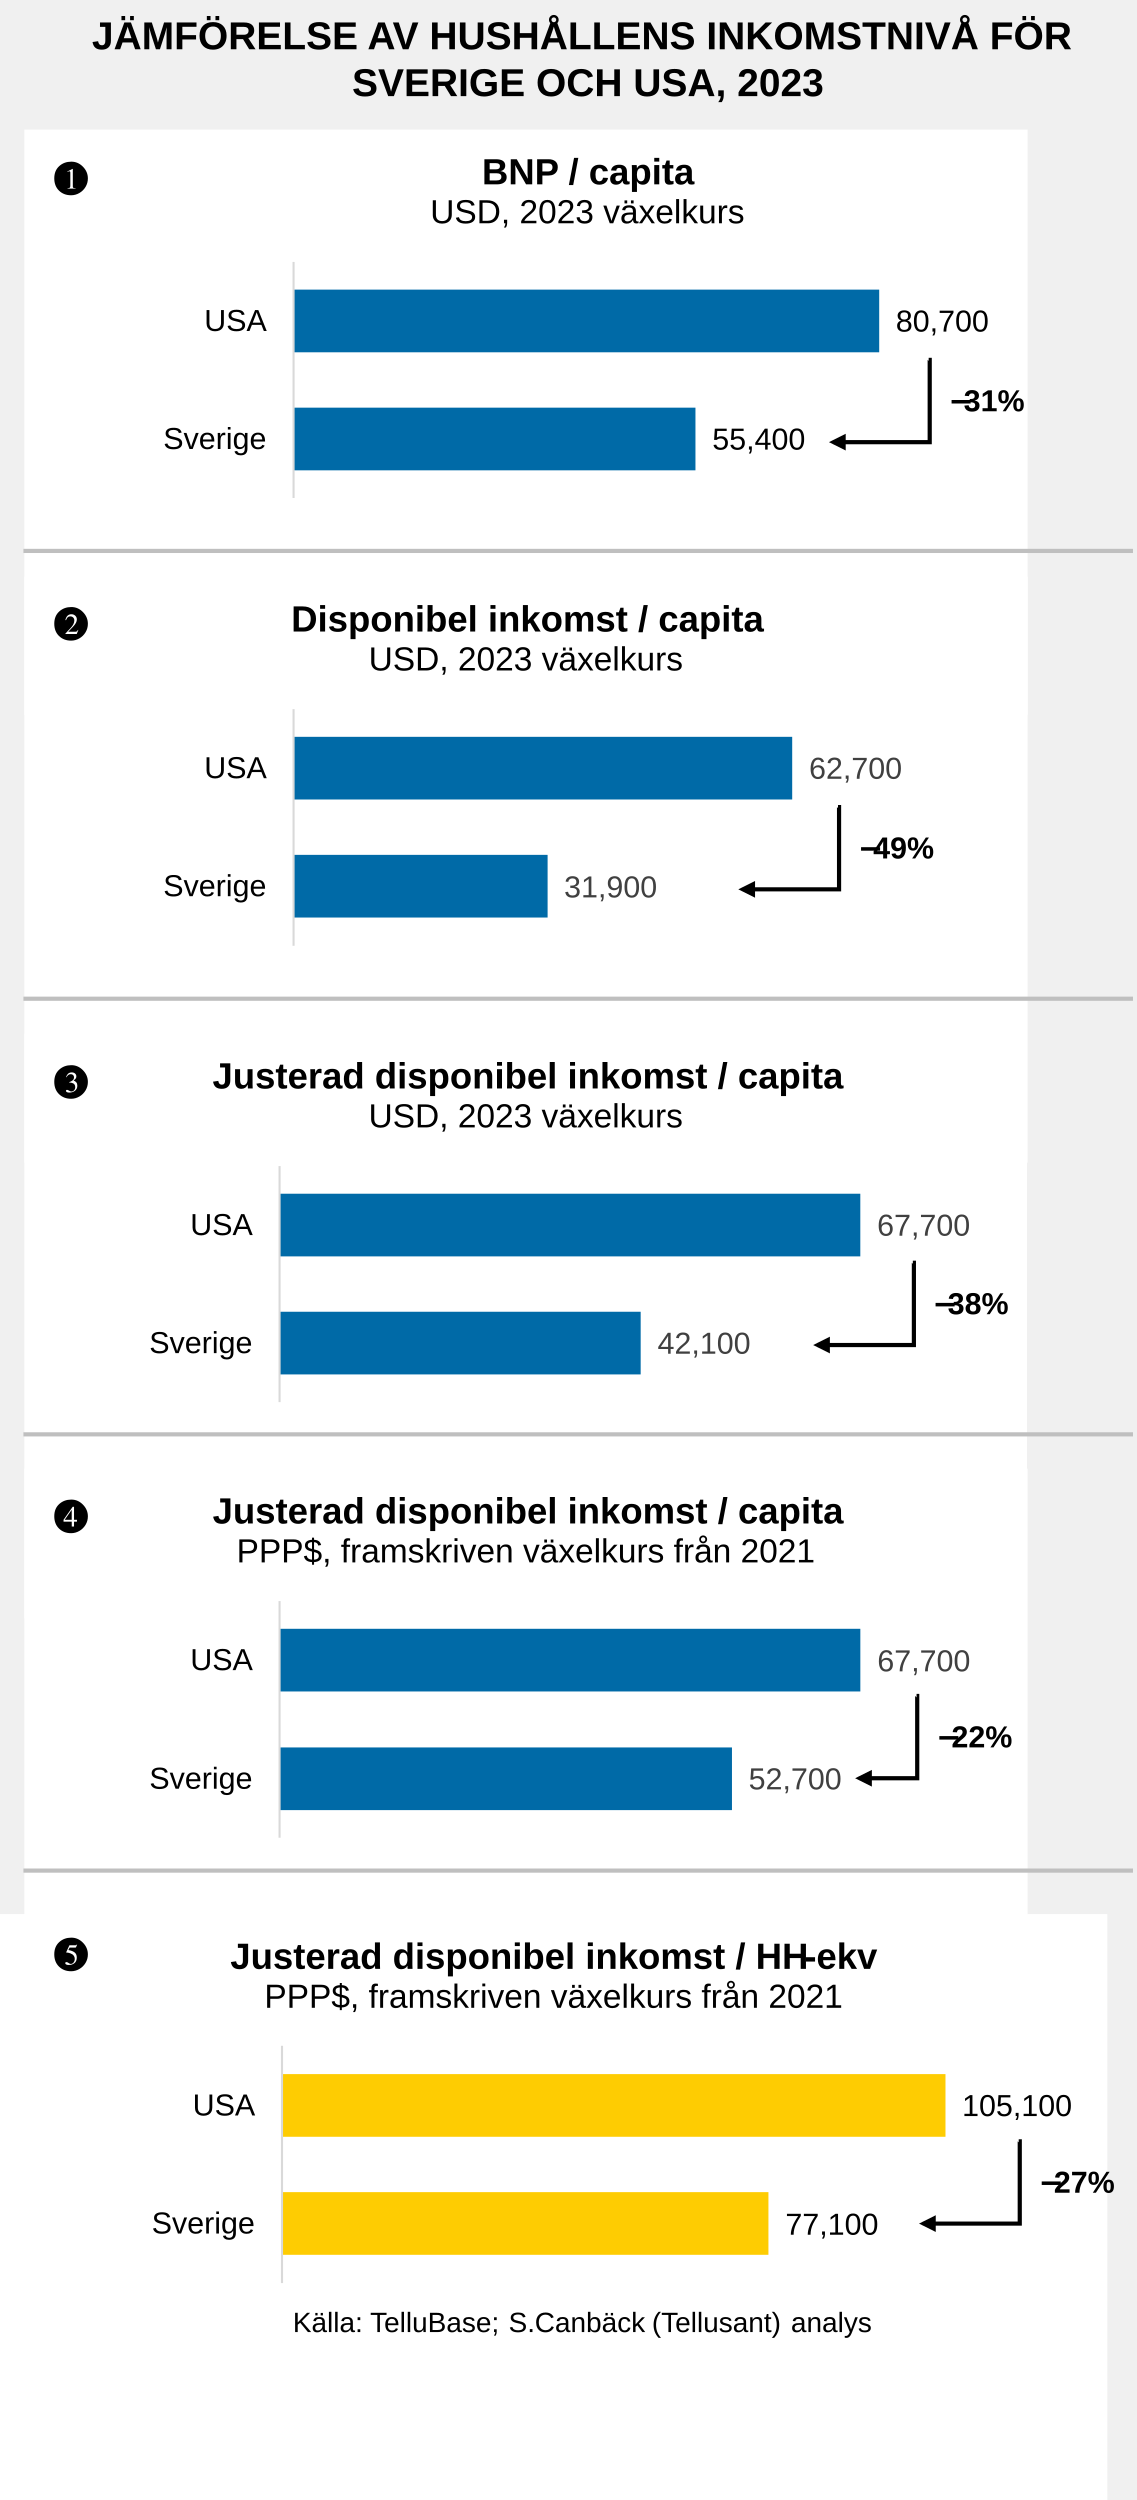
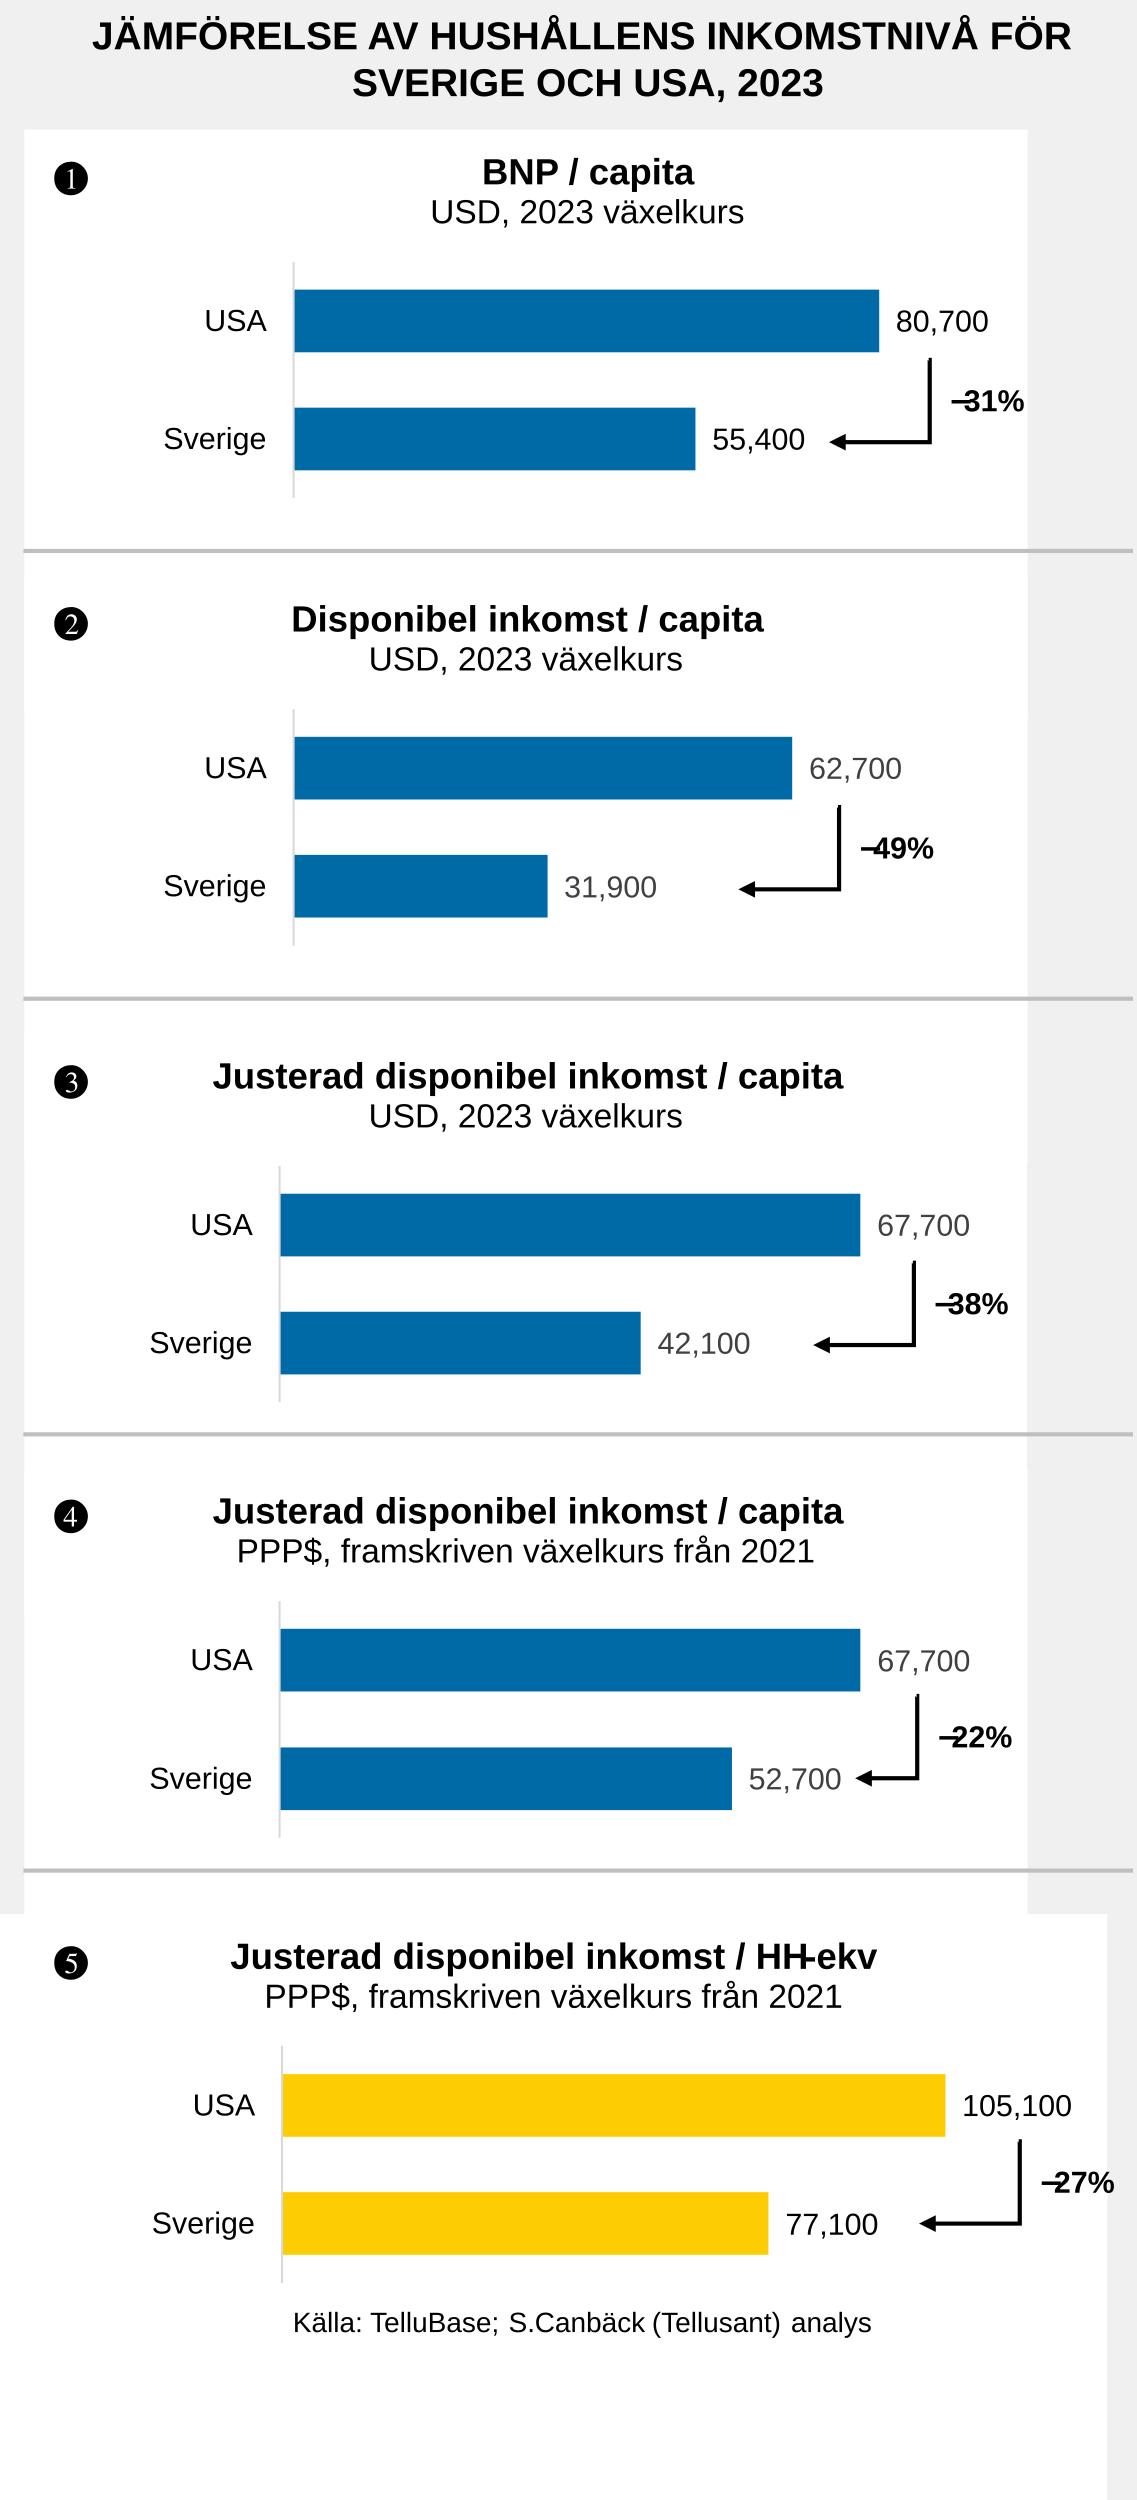
<svg xmlns="http://www.w3.org/2000/svg" width="1868" height="4109" xml:space="preserve" overflow="hidden">
  <defs>
    <clipPath id="clip0">
      <rect x="247" y="212" width="1868" height="4109" />
    </clipPath>
  </defs>
  <g clip-path="url(#clip0)" transform="translate(-247 -212)">
    <text font-family="Arial,Arial_MSFontService,sans-serif" font-weight="700" font-size="64" transform="matrix(1 0 0 1 398.091 293)">JÄMFÖRELSE AV HUSHÅLLENS INKOMSTNIVÅ FÖR </text>
    <text font-family="Arial,Arial_MSFontService,sans-serif" font-weight="700" font-size="64" transform="matrix(1 0 0 1 825.624 370)">SVERIGE OCH USA, 2023</text>
    <rect x="287" y="425" width="1649" height="962" fill="#FFFFFF" />
    <g>
      <path d="M1390.05 985.032 730 985.032 730 882.029 1390.05 882.029ZM1692.06 791.026 730 791.026 730 688.023 1692.06 688.023Z" fill="#006AA7" />
    </g>
    <g>
      <path d="M0 0 0 388" stroke="#D9D9D9" stroke-width="3.438" stroke-linejoin="round" stroke-miterlimit="10" fill="none" fill-rule="evenodd" transform="matrix(1 0 0 -1 729.5 1030.5)" />
    </g>
    <g>
      <text font-family="Arial,Arial_MSFontService,sans-serif" font-weight="400" font-size="50" transform="matrix(1 0 0 1 1417.7 951)">55,400</text>
    </g>
    <g>
      <text font-family="Arial,Arial_MSFontService,sans-serif" font-weight="400" font-size="50" transform="matrix(1 0 0 1 1719.34 757)">80,700</text>
    </g>
    <g>
      <text font-family="Arial,Arial_MSFontService,sans-serif" font-weight="400" font-size="50" transform="matrix(1 0 0 1 515.342 950)">Sverige</text>
    </g>
    <g>
      <text font-family="Arial,Arial_MSFontService,sans-serif" font-weight="400" font-size="50" transform="matrix(1 0 0 1 582.671 756)">USA</text>
    </g>
    <g>
      <text font-family="Arial,Arial_MSFontService,sans-serif" font-weight="700" font-size="60" transform="matrix(1 0 0 1 1039.14 515)">BNP / capita</text>
    </g>
    <g>
      <text font-family="Arial,Arial_MSFontService,sans-serif" font-weight="400" font-size="55" transform="matrix(1 0 0 1 954.095 579)">USD, 2023 växelkurs</text>
    </g>
    <rect x="287" y="1160" width="1649" height="963" fill="#FFFFFF" />
    <g>
      <path d="M1147.04 1720.06 730 1720.06 730 1617.05 1147.04 1617.05ZM1549.05 1526.05 730 1526.05 730 1423.05 1549.05 1423.05Z" fill="#006AA7" />
    </g>
    <g>
      <path d="M0 0 0 389" stroke="#D9D9D9" stroke-width="3.438" stroke-linejoin="round" stroke-miterlimit="10" fill="none" fill-rule="evenodd" transform="matrix(1 0 0 -1 729.5 1766.5)" />
    </g>
    <g>
      <text fill="#404040" font-family="Arial,Arial_MSFontService,sans-serif" font-weight="400" font-size="50" transform="matrix(1 0 0 1 1174.17 1687)">31,900</text>
    </g>
    <g>
      <text fill="#404040" font-family="Arial,Arial_MSFontService,sans-serif" font-weight="400" font-size="50" transform="matrix(1 0 0 1 1576.75 1492)">62,700</text>
    </g>
    <g>
      <text font-family="Arial,Arial_MSFontService,sans-serif" font-weight="400" font-size="50" transform="matrix(1 0 0 1 515.342 1685)">Sverige</text>
    </g>
    <g>
      <text font-family="Arial,Arial_MSFontService,sans-serif" font-weight="400" font-size="50" transform="matrix(1 0 0 1 582.671 1491)">USA</text>
    </g>
    <g>
      <text font-family="Arial,Arial_MSFontService,sans-serif" font-weight="700" font-size="60" transform="matrix(1 0 0 1 725.589 1250)">Disponibel inkomst / capita</text>
    </g>
    <g>
      <text font-family="Arial,Arial_MSFontService,sans-serif" font-weight="400" font-size="55" transform="matrix(1 0 0 1 852.914 1314)">USD, 2023 växelkurs</text>
    </g>
    <rect x="287" y="1911" width="1648" height="961" fill="#FFFFFF" />
    <g>
      <rect x="707" y="2368" width="593" height="103" fill="#006AA7" />
    </g>
    <g>
      <rect x="707" y="2174" width="954" height="103" fill="#006AA7" />
    </g>
    <g>
      <path d="M0 0 0 388" stroke="#D9D9D9" stroke-width="3.438" stroke-linejoin="round" stroke-miterlimit="10" fill="none" fill-rule="evenodd" transform="matrix(1 0 0 -1 706.5 2516.5)" />
    </g>
    <g>
      <text fill="#404040" font-family="Arial,Arial_MSFontService,sans-serif" font-weight="400" font-size="50" transform="matrix(1 0 0 1 1327.74 2437)">42,100</text>
    </g>
    <g>
      <text fill="#404040" font-family="Arial,Arial_MSFontService,sans-serif" font-weight="400" font-size="50" transform="matrix(1 0 0 1 1688.65 2243)">67,700</text>
    </g>
    <g>
      <text font-family="Arial,Arial_MSFontService,sans-serif" font-weight="400" font-size="50" transform="matrix(1 0 0 1 492.344 2436)">Sverige</text>
    </g>
    <g>
      <text font-family="Arial,Arial_MSFontService,sans-serif" font-weight="400" font-size="50" transform="matrix(1 0 0 1 559.673 2242)">USA</text>
    </g>
    <g>
      <text font-family="Arial,Arial_MSFontService,sans-serif" font-weight="700" font-size="60" transform="matrix(1 0 0 1 596.262 2001)">Justerad disponibel inkomst / capita</text>
    </g>
    <g>
      <text font-family="Arial,Arial_MSFontService,sans-serif" font-weight="400" font-size="55" transform="matrix(1 0 0 1 852.746 2065)">USD, 2023 växelkurs</text>
    </g>
    <text font-family="Cambria Math,Cambria Math_MSFontService,sans-serif" font-weight="400" font-size="64" transform="matrix(1 0 0 1 335.5 522)">❶</text>
    <path d="M0 3.438-1.719 3.438 1.719 0 1.719 135.208-1.719 131.771 140.938 131.771 140.938 138.646-5.156 138.646-5.156-3.438 0-3.438ZM136.354 121.458 163.854 135.208 136.354 148.958Z" transform="matrix(-1 1.22465e-16 1.22465e-16 1 1773.35 803.5)" />
    <text font-family="Calibri,Calibri_MSFontService,sans-serif" font-weight="700" font-size="50" transform="matrix(1 0 0 1 1805.72 888)">−</text>
    <text font-family="Arial,Arial_MSFontService,sans-serif" font-weight="700" font-size="50" transform="matrix(1 0 0 1 1830.93 888)">31%</text>
    <text font-family="Cambria Math,Cambria Math_MSFontService,sans-serif" font-weight="400" font-size="64" transform="matrix(1 0 0 1 335.5 1254)">❷</text>
    <text font-family="Cambria Math,Cambria Math_MSFontService,sans-serif" font-weight="400" font-size="64" transform="matrix(1 0 0 1 335.5 2007)">❸</text>
    <path d="M0 3.438-1.719 3.438 1.719 0 1.719 135.208-1.719 131.771 140.938 131.771 140.938 138.646-5.156 138.646-5.156-3.438 0-3.438ZM136.354 121.458 163.854 135.208 136.354 148.958Z" transform="matrix(-1 1.22465e-16 1.22465e-16 1 1624.35 1538.5)" />
    <text font-family="Calibri,Calibri_MSFontService,sans-serif" font-weight="700" font-size="50" transform="matrix(1 0 0 1 1656.93 1623)">−</text>
    <text font-family="Arial,Arial_MSFontService,sans-serif" font-weight="700" font-size="50" transform="matrix(1 0 0 1 1682.14 1623)">49%</text>
    <path d="M0 3.438-1.719 3.438 1.719 0 1.719 135.208-1.719 131.771 140.938 131.771 140.938 138.646-5.156 138.646-5.156-3.438 0-3.438ZM136.354 121.458 163.854 135.208 136.354 148.958Z" transform="matrix(-1 1.22465e-16 1.22465e-16 1 1747.35 2287.5)" />
    <text font-family="Calibri,Calibri_MSFontService,sans-serif" font-weight="700" font-size="50" transform="matrix(1 0 0 1 1779.41 2372)">−</text>
    <text font-family="Arial,Arial_MSFontService,sans-serif" font-weight="700" font-size="50" transform="matrix(1 0 0 1 1804.62 2372)">38%</text>
    <path d="M285.5 1117.5 2109.17 1117.5" stroke="#BFBFBF" stroke-width="6.875" stroke-miterlimit="8" fill="none" fill-rule="evenodd" />
    <path d="M285.5 1853.5 2109.17 1853.5" stroke="#BFBFBF" stroke-width="6.875" stroke-miterlimit="8" fill="none" fill-rule="evenodd" />
    <path d="M285.5 2569.5 2109.17 2569.5" stroke="#BFBFBF" stroke-width="6.875" stroke-miterlimit="8" fill="none" fill-rule="evenodd" />
    <rect x="287" y="2626" width="1649" height="963" fill="#FFFFFF" />
    <g>
      <path d="M1450.05 3187.1 707 3187.1 707 3084.1 1450.05 3084.1ZM1661.05 2992.1 707 2992.1 707 2889.09 1661.05 2889.09Z" fill="#006AA7" />
    </g>
    <g>
      <path d="M0 0 0 389" stroke="#D9D9D9" stroke-width="3.438" stroke-linejoin="round" stroke-miterlimit="10" fill="none" fill-rule="evenodd" transform="matrix(1 0 0 -1 706.5 3232.5)" />
    </g>
    <g>
      <text fill="#404040" font-family="Arial,Arial_MSFontService,sans-serif" font-weight="400" font-size="50" transform="matrix(1 0 0 1 1477.45 3153)">52,700</text>
    </g>
    <g>
      <text fill="#404040" font-family="Arial,Arial_MSFontService,sans-serif" font-weight="400" font-size="50" transform="matrix(1 0 0 1 1688.97 2959)">67,700</text>
    </g>
    <g>
      <text font-family="Arial,Arial_MSFontService,sans-serif" font-weight="400" font-size="50" transform="matrix(1 0 0 1 492.441 3152)">Sverige</text>
    </g>
    <g>
      <text font-family="Arial,Arial_MSFontService,sans-serif" font-weight="400" font-size="50" transform="matrix(1 0 0 1 559.77 2957)">USA</text>
    </g>
    <g>
      <text font-family="Arial,Arial_MSFontService,sans-serif" font-weight="700" font-size="60" transform="matrix(1 0 0 1 596.453 2716)">Justerad disponibel inkomst / capita</text>
    </g>
    <g>
      <text font-family="Arial,Arial_MSFontService,sans-serif" font-weight="400" font-size="55" transform="matrix(1 0 0 1 635.87 2780)">PPP$, framskriven växelkurs från 2021</text>
    </g>
    <text font-family="Cambria Math,Cambria Math_MSFontService,sans-serif" font-weight="400" font-size="64" transform="matrix(1 0 0 1 335.5 2721)">❹</text>
    <path d="M0 3.438-1.059 3.438 2.378 0 2.378 135.208-1.059 131.771 78.058 131.771 78.058 138.646-4.497 138.646-4.497-3.438 0-3.438ZM73.474 121.458 100.974 135.208 73.474 148.958Z" transform="matrix(-1 1.22465e-16 1.22465e-16 1 1753.47 2999.5)" />
    <text font-family="Calibri,Calibri_MSFontService,sans-serif" font-weight="700" font-size="50" transform="matrix(1 0 0 1 1785.61 3084)">−</text>
    <text font-family="Arial,Arial_MSFontService,sans-serif" font-weight="700" font-size="50" transform="matrix(1 0 0 1 1810.81 3084)">22%</text>
    <rect x="247" y="3358" width="1820" height="963" fill="#FFFFFF" />
    <g>
      <rect x="711" y="3815" width="799" height="103" fill="#FECC02" />
    </g>
    <g>
      <rect x="711" y="3621" width="1090" height="103" fill="#FECC02" />
    </g>
    <g>
      <path d="M0 0 0 390" stroke="#D9D9D9" stroke-width="3.438" stroke-linejoin="round" stroke-miterlimit="10" fill="none" fill-rule="evenodd" transform="matrix(1 0 0 -1 710.5 3964.5)" />
    </g>
    <g>
      <text font-family="Arial,Arial_MSFontService,sans-serif" font-weight="400" font-size="50" transform="matrix(1 0 0 1 1537.88 3885)">77,100</text>
    </g>
    <g>
      <text font-family="Arial,Arial_MSFontService,sans-serif" font-weight="400" font-size="50" transform="matrix(1 0 0 1 1828.3 3690)">105,100</text>
    </g>
    <g>
      <text font-family="Arial,Arial_MSFontService,sans-serif" font-weight="400" font-size="50" transform="matrix(1 0 0 1 496.325 3883)">Sverige</text>
    </g>
    <g>
      <text font-family="Arial,Arial_MSFontService,sans-serif" font-weight="400" font-size="50" transform="matrix(1 0 0 1 563.654 3689)">USA</text>
    </g>
    <g>
      <text font-family="Arial,Arial_MSFontService,sans-serif" font-weight="700" font-size="60" transform="matrix(1 0 0 1 625.553 3448)">Justerad disponibel inkomst / HH</text>
    </g>
    <g>
      <text font-family="Arial,Arial_MSFontService,sans-serif" font-weight="700" font-size="60" transform="matrix(1 0 0 1 1569.03 3448)">-</text>
    </g>
    <g>
      <text font-family="Arial,Arial_MSFontService,sans-serif" font-weight="700" font-size="60" transform="matrix(1 0 0 1 1588.88 3448)">ekv</text>
    </g>
    <g>
      <text font-family="Arial,Arial_MSFontService,sans-serif" font-weight="400" font-size="55" transform="matrix(1 0 0 1 681.538 3512)">PPP$, framskriven växelkurs från 2021</text>
    </g>
    <path d="M285.5 3286.5 2109.17 3286.5" stroke="#BFBFBF" stroke-width="6.875" stroke-miterlimit="8" fill="none" fill-rule="evenodd" />
-     <text font-family="Cambria Math,Cambria Math_MSFontService,sans-serif" font-weight="400" font-size="64" transform="matrix(1 0 0 1 335.5 3441)">❺</text>
+     <text font-family="Cambria Math,Cambria Math_MSFontService,sans-serif" font-weight="400" font-size="64" transform="matrix(1 0 0 1 335.5 3455)">❺</text>
    <path d="M0 3.438-1.719 3.438 1.719 0 1.719 135.208-1.719 131.771 140.938 131.771 140.938 138.646-5.156 138.646-5.156-3.438 0-3.438ZM136.354 121.458 163.854 135.208 136.354 148.958Z" transform="matrix(-1 1.22465e-16 1.22465e-16 1 1921.35 3731.5)" />
    <text font-family="Calibri,Calibri_MSFontService,sans-serif" font-weight="700" font-size="50" transform="matrix(1 0 0 1 1953.87 3816)">−</text>
    <text font-family="Arial,Arial_MSFontService,sans-serif" font-weight="700" font-size="50" transform="matrix(1 0 0 1 1979.08 3816)">27%</text>
    <text font-family="Arial,Arial_MSFontService,sans-serif" font-weight="400" font-size="46" transform="matrix(1 0 0 1 728.267 4045)">Källa: TelluBase; </text>
    <text font-family="Arial,Arial_MSFontService,sans-serif" font-weight="400" font-size="46" transform="matrix(1 0 0 1 1082.9 4045)">S.</text>
    <text font-family="Arial,Arial_MSFontService,sans-serif" font-weight="400" font-size="46" transform="matrix(1 0 0 1 1125.87 4045)">Canbäck</text>
    <text font-family="Arial,Arial_MSFontService,sans-serif" font-weight="400" font-size="46" transform="matrix(1 0 0 1 1318.37 4045)">(Tellusant)</text>
    <text font-family="Arial,Arial_MSFontService,sans-serif" font-weight="400" font-size="46" transform="matrix(1 0 0 1 1546.96 4045)">analys</text>
  </g>
</svg>
